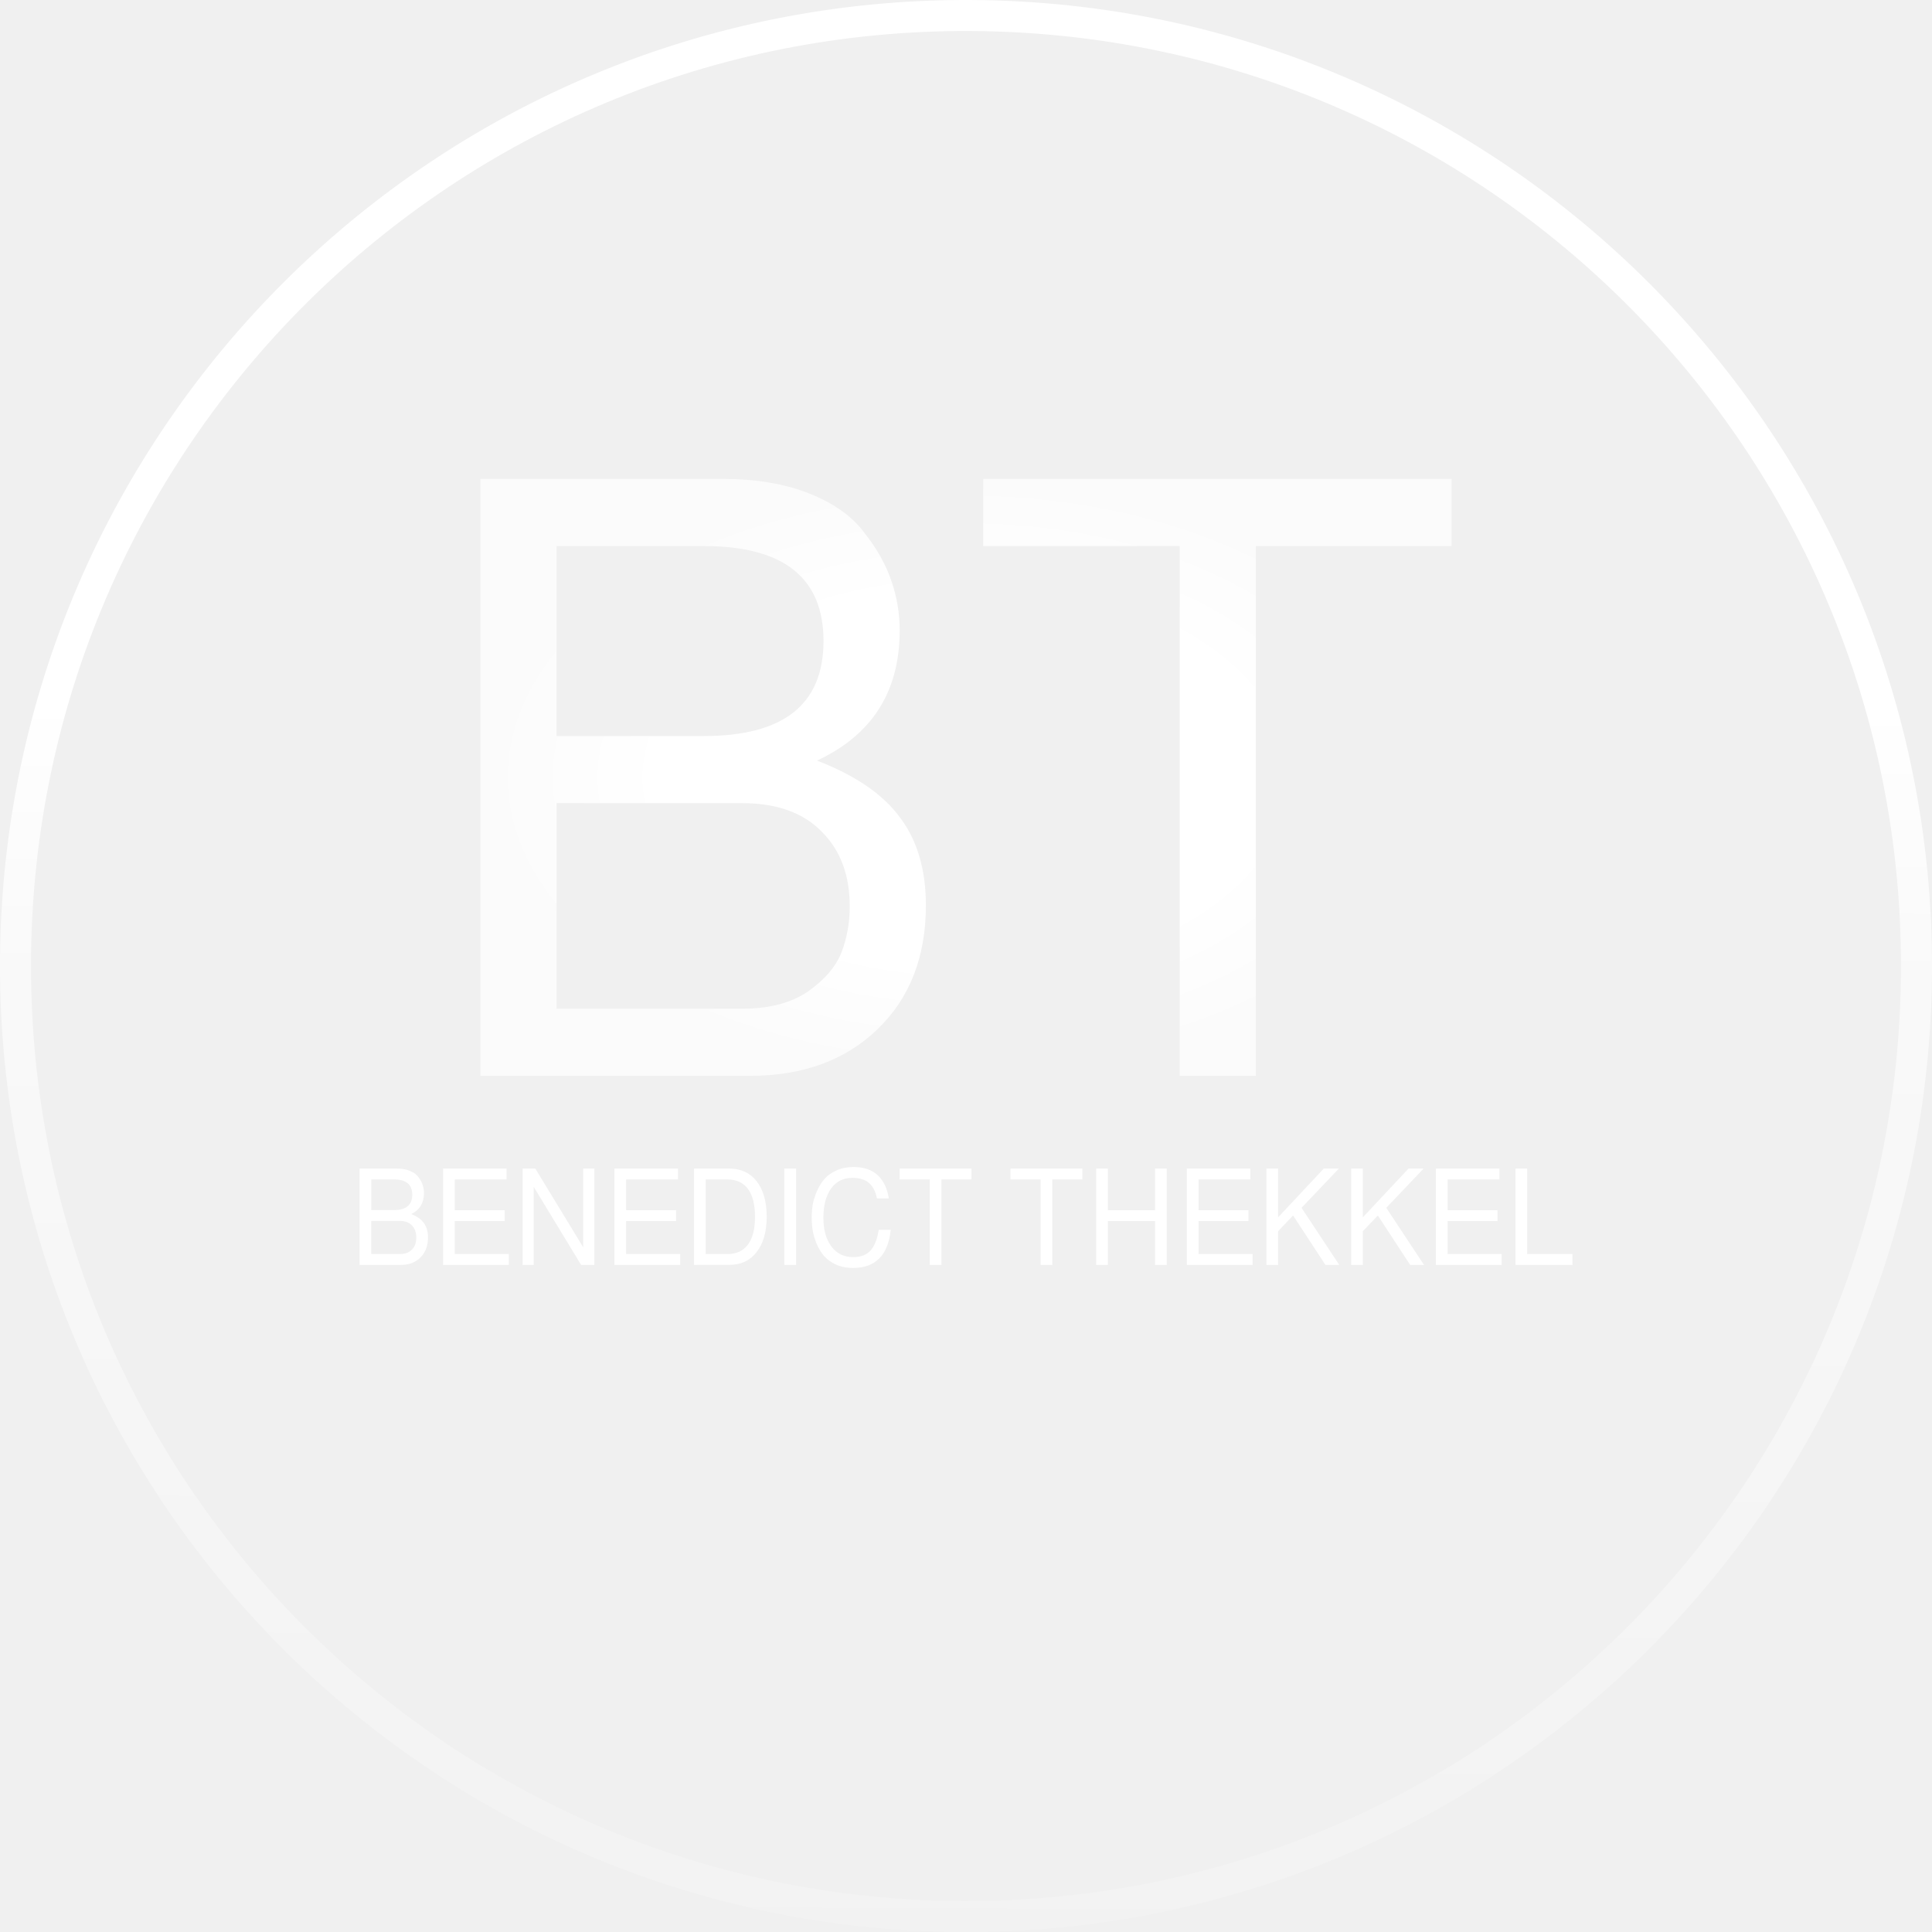
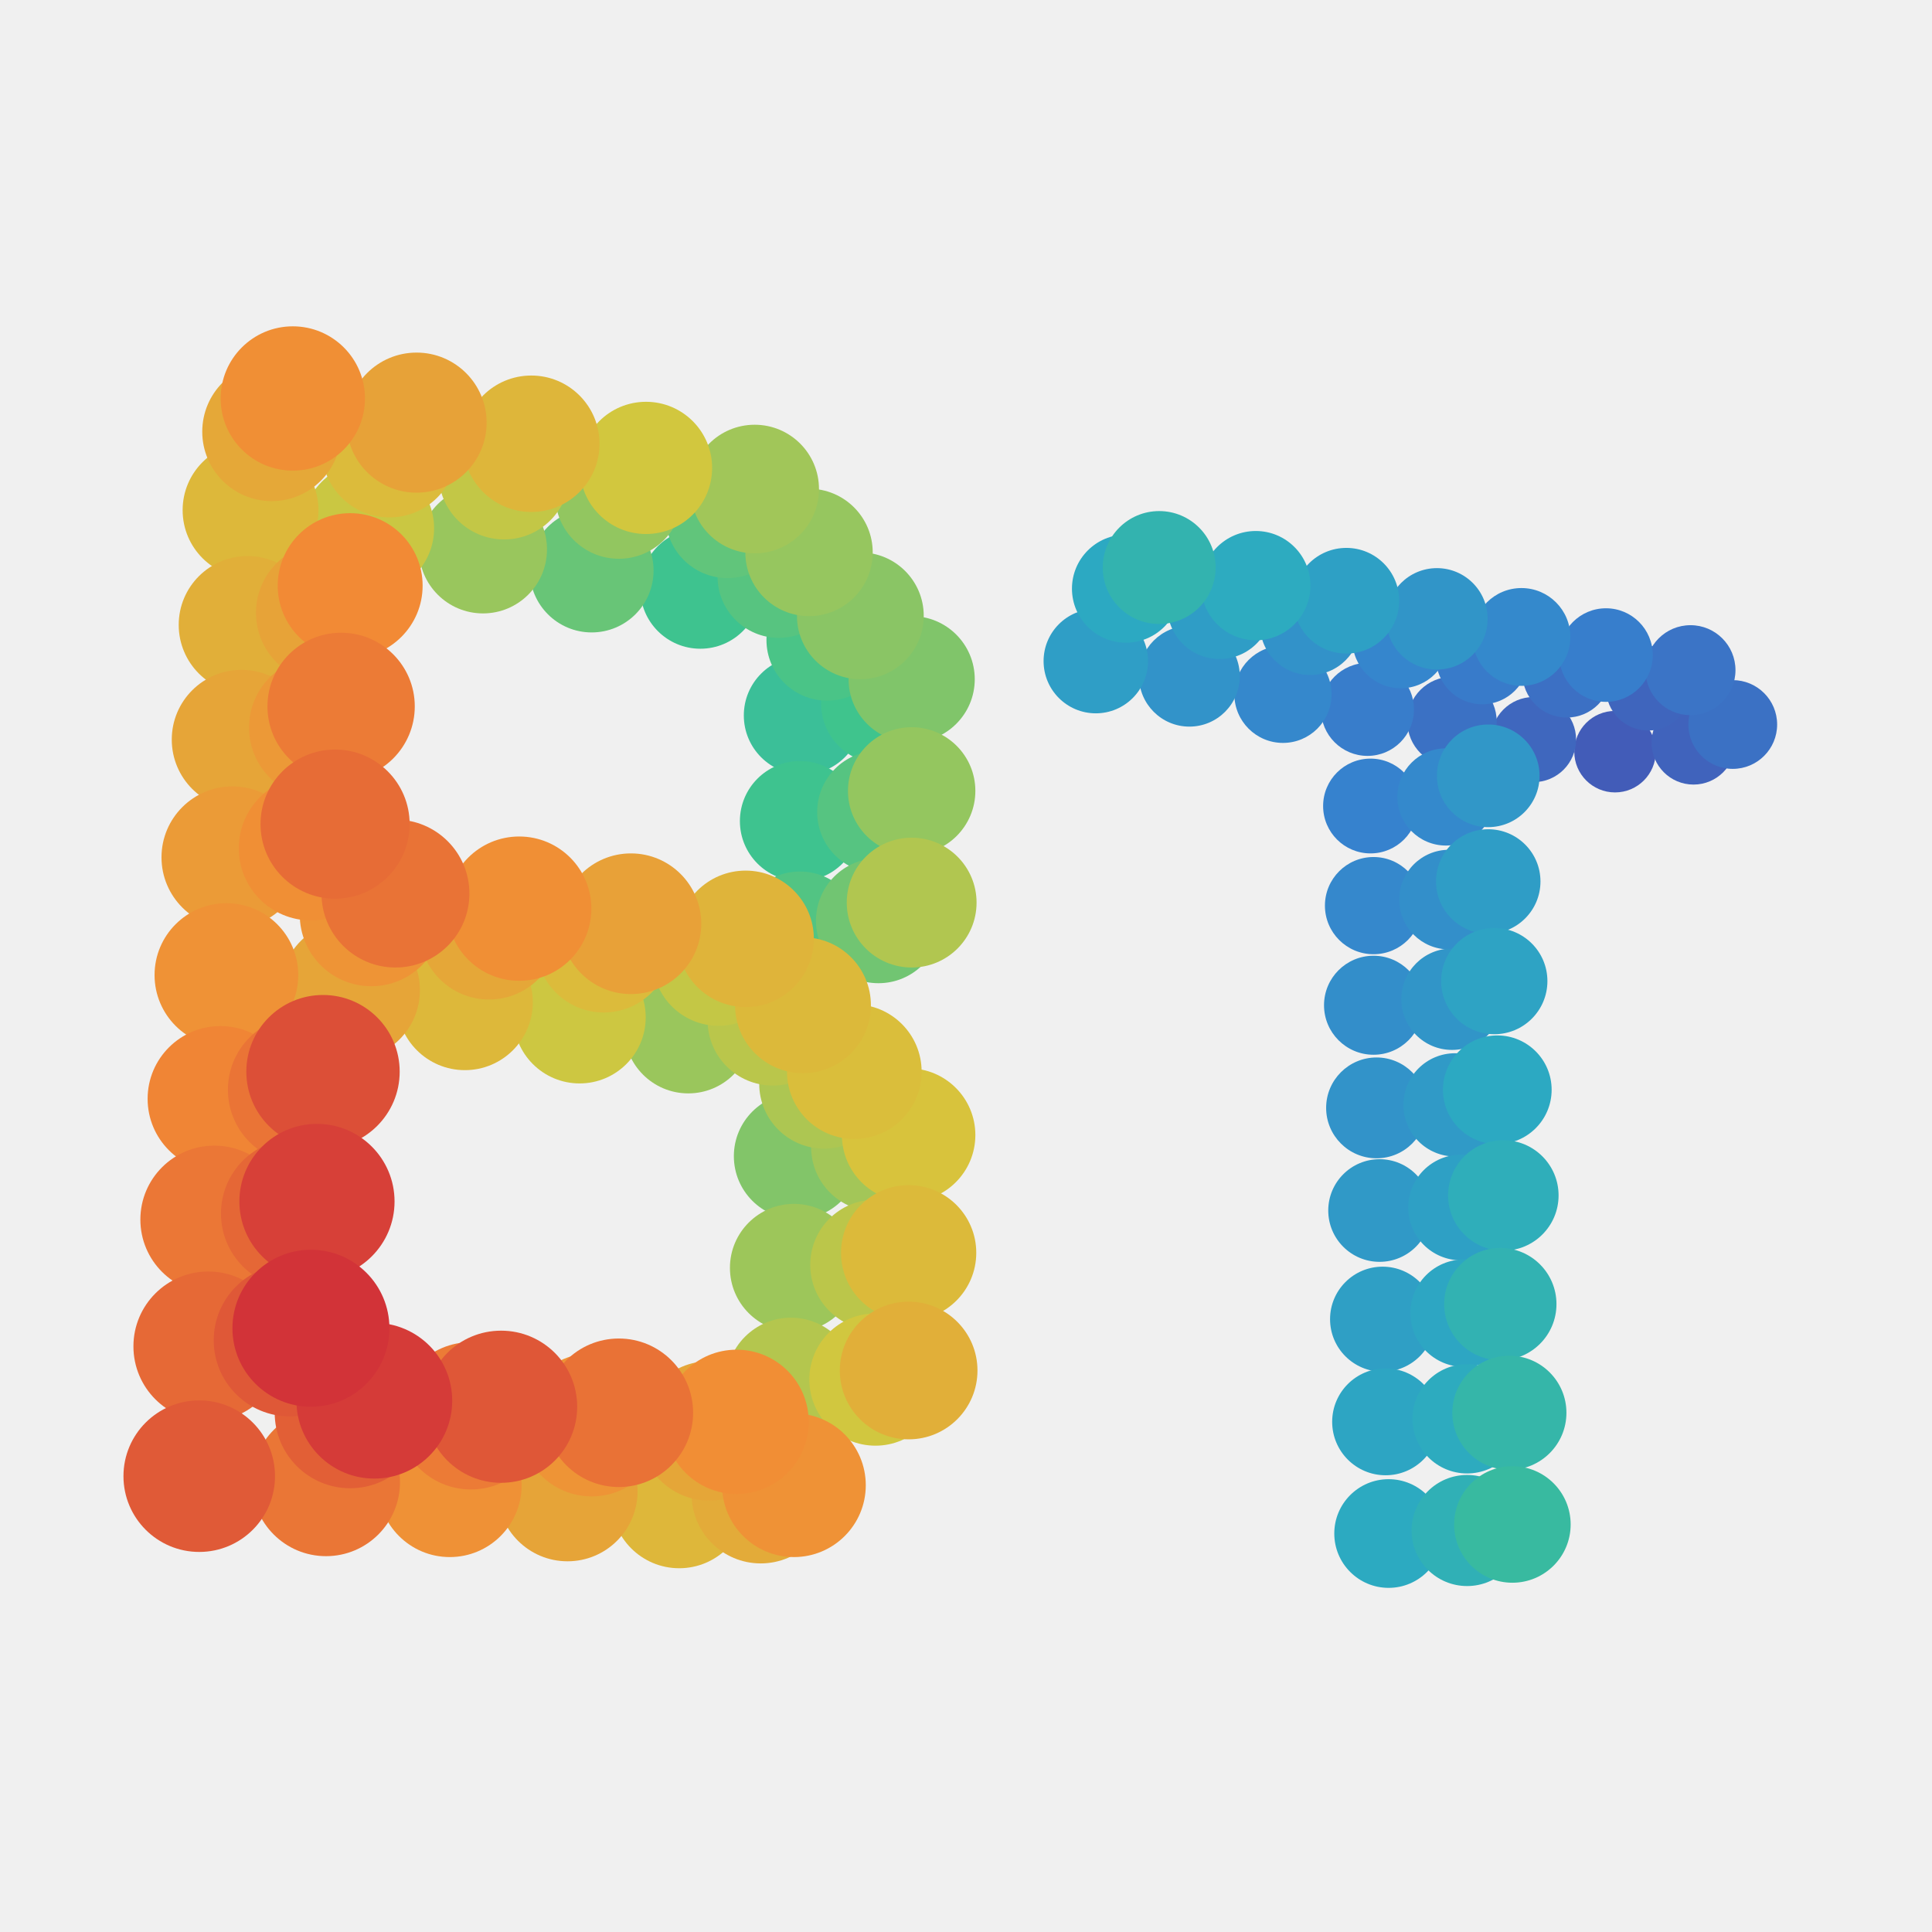
- <svg xmlns="http://www.w3.org/2000/svg" xmlns:xlink="http://www.w3.org/1999/xlink" width="81.305mm" height="81.305mm" viewBox="0 0 81.305 81.305" version="1.1" id="svg1">
-   <defs id="defs1">
-     <linearGradient id="linearGradient118">
-       <stop style="stop-color:#ffffff;stop-opacity:1;" offset="0.362" id="stop118" />
-       <stop style="stop-color:#ffffff;stop-opacity:0.631;" offset="0.496" id="stop120" />
-       <stop style="stop-color:#ffffff;stop-opacity:0.155;" offset="1" id="stop119" />
-     </linearGradient>
-     <linearGradient id="swatch34">
-       <stop style="stop-color:#eeb2b2;stop-opacity:1;" offset="0" id="stop34" />
-     </linearGradient>
-     <linearGradient id="linearGradient28">
-       <stop style="stop-color:#ffffff;stop-opacity:1;" offset="0.62" id="stop28" />
-       <stop style="stop-color:#ffffff;stop-opacity:0.726;" offset="1" id="stop30" />
-     </linearGradient>
-     <radialGradient xlink:href="#linearGradient28" id="radialGradient29" cx="50" cy="42.252" fx="50" fy="42.252" r="20.435" gradientTransform="matrix(1,0,0,0.6146714,-9.347649,6.744058)" gradientUnits="userSpaceOnUse" spreadMethod="pad" />
-     <linearGradient xlink:href="#linearGradient118" id="linearGradient119" x1="9.348" y1="50" x2="90.652" y2="50" gradientUnits="userSpaceOnUse" gradientTransform="rotate(90.25107,50,50)" />
-   </defs>
-   <g id="layer2" transform="translate(-9.347649,-9.347648)">
-     <path style="color:#000000;fill:url(#linearGradient119);stroke:none;stroke-linejoin:bevel;stroke-opacity:1;-inkscape-stroke:none" d="M 90.652,50.178 C 90.75,27.734 72.622,9.446 50.178,9.348 27.734,9.25 9.446,27.378 9.348,49.822 9.25,72.266 27.378,90.554 49.822,90.652 72.266,90.75 90.554,72.622 90.652,50.178 Z m -1.305,-0.006 C 89.252,71.911 71.566,89.443 49.828,89.347 28.089,89.252 10.557,71.566 10.653,49.828 10.748,28.089 28.434,10.557 50.172,10.653 71.911,10.748 89.443,28.434 89.347,50.172 Z" id="path52" />
+ <svg xmlns="http://www.w3.org/2000/svg" viewBox="0 0 64 64" role="img" aria-label="Benedict Thekkel">
+   <g>
+     <circle cx="53.5" cy="24.9" r="1.35" fill="#425CB8" />
+     <circle cx="56.1" cy="24.6" r="1.39" fill="#4063BC" />
+     <circle cx="54.6" cy="22.8" r="1.4" fill="#3F65BD" />
+     <circle cx="50.8" cy="24.5" r="1.41" fill="#3F67BE" />
+     <circle cx="51.9" cy="22.3" r="1.47" fill="#3C70C4" />
+     <circle cx="57.4" cy="24.0" r="1.47" fill="#3B71C4" />
+     <circle cx="48.1" cy="23.9" r="1.48" fill="#3B71C4" />
+     <circle cx="56.0" cy="22.2" r="1.49" fill="#3B74C6" />
+     <circle cx="49.1" cy="21.8" r="1.53" fill="#387BCA" />
+     <circle cx="45.3" cy="23.5" r="1.54" fill="#387DCB" />
+     <circle cx="53.2" cy="21.7" r="1.55" fill="#377ECC" />
+     <circle cx="45.4" cy="26.7" r="1.57" fill="#3682CE" />
+     <circle cx="46.4" cy="21.2" r="1.6" fill="#3586CD" />
+     <circle cx="45.5" cy="30.0" r="1.61" fill="#3588CC" />
+     <circle cx="42.5" cy="23.0" r="1.61" fill="#3588CC" />
+     <circle cx="47.9" cy="26.4" r="1.61" fill="#3489CC" />
+     <circle cx="50.4" cy="21.1" r="1.62" fill="#3489CC" />
+     <circle cx="45.5" cy="33.3" r="1.64" fill="#338ECA" />
+     <circle cx="48.0" cy="29.8" r="1.65" fill="#338FCA" />
+     <circle cx="43.4" cy="20.7" r="1.66" fill="#3292C9" />
+     <circle cx="39.4" cy="22.4" r="1.67" fill="#3293C9" />
+     <circle cx="45.6" cy="36.7" r="1.67" fill="#3293C9" />
+     <circle cx="47.6" cy="20.5" r="1.68" fill="#3195C8" />
+     <circle cx="48.1" cy="33.1" r="1.68" fill="#3195C8" />
+     <circle cx="49.3" cy="25.7" r="1.7" fill="#3197C8" />
+     <circle cx="45.7" cy="40.1" r="1.7" fill="#3099C7" />
+     <circle cx="48.2" cy="36.6" r="1.71" fill="#309AC7" />
+     <circle cx="40.4" cy="20.1" r="1.73" fill="#2F9DC6" />
+     <circle cx="49.3" cy="29.2" r="1.73" fill="#2F9DC6" />
+     <circle cx="36.3" cy="21.9" r="1.73" fill="#2F9EC6" />
+     <circle cx="45.8" cy="43.7" r="1.74" fill="#2F9FC5" />
+     <circle cx="48.4" cy="40.0" r="1.75" fill="#2EA0C5" />
+     <circle cx="44.6" cy="19.9" r="1.75" fill="#2EA0C5" />
+     <circle cx="49.5" cy="32.5" r="1.76" fill="#2EA3C4" />
+     <circle cx="45.9" cy="47.1" r="1.77" fill="#2DA5C3" />
+     <circle cx="48.5" cy="43.5" r="1.78" fill="#2DA6C3" />
+     <circle cx="37.3" cy="19.5" r="1.79" fill="#2CA9C2" />
+     <circle cx="49.6" cy="36.1" r="1.8" fill="#2CA9C2" />
+     <circle cx="46.0" cy="50.8" r="1.8" fill="#2CAAC1" />
+     <circle cx="41.6" cy="19.4" r="1.81" fill="#2DABC0" />
+     <circle cx="48.6" cy="47.0" r="1.81" fill="#2DABBF" />
+     <circle cx="49.8" cy="39.6" r="1.83" fill="#2FAEBA" />
+     <circle cx="48.6" cy="50.7" r="1.84" fill="#30B0B6" />
+     <circle cx="49.7" cy="43.2" r="1.86" fill="#32B2B2" />
+     <circle cx="38.4" cy="18.8" r="1.87" fill="#33B3AF" />
+     <circle cx="50.0" cy="46.8" r="1.89" fill="#35B6A9" />
+     <circle cx="50.1" cy="50.5" r="1.93" fill="#38BAA0" />
+     <circle cx="26.6" cy="23.7" r="1.96" fill="#3BBF98" />
+     <circle cx="23.2" cy="19.5" r="1.99" fill="#3EC38F" />
+     <circle cx="26.5" cy="27.2" r="1.99" fill="#3EC38F" />
+     <circle cx="29.2" cy="23.3" r="2.0" fill="#3FC48D" />
+     <circle cx="27.4" cy="21.2" r="2.01" fill="#4AC487" />
+     <circle cx="26.5" cy="30.9" r="2.03" fill="#52C483" />
+     <circle cx="29.1" cy="26.9" r="2.03" fill="#56C481" />
+     <circle cx="25.8" cy="19.1" r="2.03" fill="#57C480" />
+     <circle cx="24.1" cy="17.1" r="2.05" fill="#61C57B" />
+     <circle cx="19.6" cy="18.9" r="2.05" fill="#68C577" />
+     <circle cx="29.1" cy="30.5" r="2.07" fill="#71C572" />
+     <circle cx="30.2" cy="22.5" r="2.09" fill="#80C56A" />
+     <circle cx="26.4" cy="38.3" r="2.09" fill="#82C569" />
+     <circle cx="28.5" cy="20.4" r="2.1" fill="#8AC565" />
+     <circle cx="20.5" cy="16.4" r="2.11" fill="#92C660" />
+     <circle cx="30.2" cy="26.2" r="2.11" fill="#94C65F" />
+     <circle cx="26.8" cy="18.3" r="2.11" fill="#96C65F" />
+     <circle cx="16.0" cy="18.2" r="2.12" fill="#99C65D" />
+     <circle cx="22.8" cy="34.1" r="2.12" fill="#9AC65C" />
+     <circle cx="26.3" cy="42.0" r="2.12" fill="#9DC65A" />
+     <circle cx="25.0" cy="16.2" r="2.13" fill="#A1C659" />
+     <circle cx="29.0" cy="38.0" r="2.13" fill="#A3C658" />
+     <circle cx="27.3" cy="35.9" r="2.15" fill="#ADC652" />
+     <circle cx="30.2" cy="29.9" r="2.15" fill="#B1C650" />
+     <circle cx="26.2" cy="45.8" r="2.15" fill="#B4C64E" />
+     <circle cx="25.6" cy="33.8" r="2.16" fill="#BAC64B" />
+     <circle cx="29.0" cy="41.9" r="2.16" fill="#BBC64A" />
+     <circle cx="16.7" cy="15.7" r="2.17" fill="#C3C746" />
+     <circle cx="23.8" cy="31.8" r="2.18" fill="#C4C745" />
+     <circle cx="12.2" cy="17.5" r="2.18" fill="#CAC742" />
+     <circle cx="19.2" cy="33.7" r="2.19" fill="#CDC741" />
+     <circle cx="29.0" cy="45.7" r="2.19" fill="#D1C73F" />
+     <circle cx="21.4" cy="15.5" r="2.19" fill="#D2C73E" />
+     <circle cx="30.1" cy="37.6" r="2.21" fill="#D8C33C" />
+     <circle cx="28.3" cy="35.5" r="2.23" fill="#DABE3B" />
+     <circle cx="20.0" cy="31.3" r="2.24" fill="#DCBB3B" />
+     <circle cx="12.9" cy="14.9" r="2.24" fill="#DCBB3B" />
+     <circle cx="30.1" cy="41.5" r="2.24" fill="#DCBA3A" />
+     <circle cx="26.6" cy="33.3" r="2.25" fill="#DCB93A" />
+     <circle cx="8.3" cy="16.9" r="2.25" fill="#DDB83A" />
+     <circle cx="15.4" cy="33.2" r="2.25" fill="#DDB83A" />
+     <circle cx="22.5" cy="49.7" r="2.25" fill="#DEB73A" />
+     <circle cx="17.6" cy="14.7" r="2.26" fill="#DEB63A" />
+     <circle cx="24.7" cy="31.1" r="2.26" fill="#DFB43A" />
+     <circle cx="30.1" cy="45.4" r="2.28" fill="#E1AF39" />
+     <circle cx="8.2" cy="20.7" r="2.28" fill="#E1AF39" />
+     <circle cx="25.2" cy="49.5" r="2.29" fill="#E3AB39" />
+     <circle cx="9.0" cy="14.3" r="2.3" fill="#E5A838" />
+     <circle cx="16.2" cy="30.8" r="2.31" fill="#E5A738" />
+     <circle cx="23.5" cy="47.4" r="2.31" fill="#E5A638" />
+     <circle cx="11.6" cy="32.8" r="2.31" fill="#E6A538" />
+     <circle cx="8.0" cy="24.5" r="2.31" fill="#E6A538" />
+     <circle cx="18.8" cy="49.4" r="2.32" fill="#E6A438" />
+     <circle cx="10.8" cy="20.3" r="2.32" fill="#E7A338" />
+     <circle cx="13.8" cy="14.0" r="2.32" fill="#E7A238" />
+     <circle cx="20.9" cy="30.6" r="2.33" fill="#E8A138" />
+     <circle cx="7.7" cy="28.4" r="2.35" fill="#EB9B37" />
+     <circle cx="10.6" cy="24.1" r="2.35" fill="#EC9937" />
+     <circle cx="12.3" cy="30.3" r="2.37" fill="#EE9436" />
+     <circle cx="19.6" cy="47.2" r="2.37" fill="#EE9436" />
+     <circle cx="7.5" cy="32.3" r="2.38" fill="#EF9236" />
+     <circle cx="26.3" cy="49.2" r="2.38" fill="#EF9236" />
+     <circle cx="14.9" cy="49.2" r="2.38" fill="#EF9136" />
+     <circle cx="9.7" cy="13.2" r="2.39" fill="#F08F35" />
+     <circle cx="17.2" cy="30.1" r="2.39" fill="#F08F35" />
+     <circle cx="10.3" cy="28.1" r="2.39" fill="#F08F35" />
+     <circle cx="24.4" cy="47.1" r="2.39" fill="#F18E35" />
+     <circle cx="11.6" cy="19.4" r="2.4" fill="#F28A35" />
+     <circle cx="7.3" cy="36.4" r="2.41" fill="#F08535" />
+     <circle cx="11.3" cy="23.4" r="2.44" fill="#EC7B36" />
+     <circle cx="15.6" cy="46.9" r="2.44" fill="#EC7B36" />
+     <circle cx="7.1" cy="40.4" r="2.45" fill="#EB7736" />
+     <circle cx="10.8" cy="49.1" r="2.45" fill="#EA7636" />
+     <circle cx="10.0" cy="36.1" r="2.45" fill="#EA7436" />
+     <circle cx="13.1" cy="29.6" r="2.45" fill="#E97336" />
+     <circle cx="20.5" cy="46.8" r="2.46" fill="#E97236" />
+     <circle cx="11.1" cy="27.3" r="2.47" fill="#E76C36" />
+     <circle cx="6.9" cy="44.6" r="2.48" fill="#E66936" />
+     <circle cx="9.8" cy="40.2" r="2.48" fill="#E56736" />
+     <circle cx="11.6" cy="46.8" r="2.5" fill="#E25F36" />
+     <circle cx="6.6" cy="48.9" r="2.51" fill="#E05A37" />
+     <circle cx="9.6" cy="44.4" r="2.52" fill="#DF5837" />
+     <circle cx="16.6" cy="46.6" r="2.52" fill="#DF5737" />
+     <circle cx="10.7" cy="35.5" r="2.54" fill="#DC4F37" />
+     <circle cx="10.5" cy="39.8" r="2.57" fill="#D74038" />
+     <circle cx="12.4" cy="46.4" r="2.58" fill="#D53B38" />
+     <circle cx="10.3" cy="44.0" r="2.6" fill="#D23338" />
  </g>
-   <path style="-inkscape-font-specification:FreeSans;display:inline;fill:#ffffff;fill-opacity:1;stroke-width:0.452;stroke-opacity:0" d="m 18.011,52.075 q 0,0.523 -0.312,0.839 -0.312,0.317 -0.825,0.317 h -1.741 v -4.053 h 1.566 q 0.323,0 0.561,0.1 0.238,0.1 0.354,0.267 0.122,0.161 0.175,0.328 0.053,0.161 0.053,0.334 0,0.623 -0.534,0.884 0.37,0.15 0.534,0.384 0.169,0.233 0.169,0.6 z m -1.434,-1.151 q 0.772,0 0.772,-0.645 0,-0.645 -0.772,-0.645 h -0.952 v 1.29 z m 0.249,1.851 q 0.259,0 0.423,-0.117 0.164,-0.122 0.217,-0.267 0.053,-0.145 0.053,-0.311 0,-0.317 -0.18,-0.506 Q 17.159,51.38 16.825,51.38 H 15.624 v 1.395 z m 2.312,-1.39 v 1.39 h 2.275 v 0.456 h -2.767 v -4.053 h 2.672 v 0.456 h -2.18 v 1.295 H 21.238 v 0.456 z m 5.873,-2.207 v 4.053 h -0.556 l -1.995,-3.285 v 3.285 h -0.466 v -4.053 h 0.534 l 2.016,3.313 v -3.313 z m 1.339,2.207 v 1.39 h 2.275 v 0.456 h -2.767 v -4.053 h 2.672 v 0.456 h -2.18 v 1.295 h 2.1 v 0.456 z m 2.857,1.846 v -4.053 h 1.487 q 0.735,0 1.153,0.539 0.418,0.539 0.418,1.484 0,0.945 -0.423,1.49 -0.418,0.539 -1.148,0.539 z m 0.492,-0.456 h 0.91 q 0.571,0 0.868,-0.4 0.296,-0.4 0.296,-1.167 0,-0.773 -0.296,-1.173 -0.296,-0.4 -0.868,-0.4 h -0.91 z m 3.804,-3.597 v 4.053 h -0.497 v -4.053 z m 0.656,2.074 q 0,-0.278 0.042,-0.55 0.048,-0.272 0.175,-0.567 0.127,-0.295 0.312,-0.511 0.19,-0.222 0.508,-0.367 0.323,-0.145 0.725,-0.145 1.259,0 1.487,1.323 h -0.503 q -0.085,-0.434 -0.333,-0.65 -0.249,-0.217 -0.709,-0.217 -0.561,0 -0.889,0.45 -0.323,0.45 -0.323,1.229 0,0.762 0.339,1.212 0.339,0.445 0.915,0.445 0.476,0 0.73,-0.278 0.254,-0.284 0.344,-0.873 h 0.508 q -0.175,1.607 -1.587,1.607 -0.397,0 -0.714,-0.139 -0.312,-0.145 -0.503,-0.361 -0.185,-0.217 -0.312,-0.506 -0.122,-0.295 -0.169,-0.561 -0.042,-0.267 -0.042,-0.539 z m 5.46,-1.618 v 3.597 h -0.492 v -3.597 h -1.27 v -0.456 h 3.026 v 0.456 z m 4.666,0 v 3.597 h -0.492 v -3.597 h -1.27 v -0.456 h 3.026 v 0.456 z m 4.323,1.751 h -1.984 v 1.846 h -0.492 v -4.053 h 0.492 v 1.751 h 1.984 v -1.751 h 0.492 v 4.053 h -0.492 z m 1.831,0 v 1.39 h 2.275 v 0.456 h -2.767 v -4.053 h 2.672 v 0.456 h -2.18 v 1.295 h 2.1 v 0.456 z m 3.349,0.428 v 1.418 h -0.492 v -4.053 h 0.492 v 2.051 l 1.921,-2.051 h 0.635 l -1.571,1.651 1.587,2.402 h -0.582 l -1.36,-2.079 z m 3.566,0 v 1.418 h -0.492 v -4.053 h 0.492 v 2.051 l 1.921,-2.051 h 0.635 l -1.571,1.651 1.587,2.402 h -0.582 l -1.36,-2.079 z m 3.566,-0.428 v 1.39 h 2.275 v 0.456 h -2.767 v -4.053 h 2.672 v 0.456 h -2.18 v 1.295 h 2.1 v 0.456 z m 3.349,-2.207 v 3.597 h 1.905 v 0.456 h -2.397 v -4.053 z" id="text1" aria-label="BENEDICT THEKKEL" />
-   <path d="m 38.964,38.108 q 0,3.239 -2.033,5.203 -2.033,1.964 -5.376,1.964 H 20.218 V 20.154 h 10.2 q 2.102,0 3.653,0.62 1.551,0.62 2.309,1.654 0.793,0.999 1.137,2.033 0.345,0.999 0.345,2.068 0,3.859 -3.48,5.479 2.412,0.93 3.48,2.378 1.103,1.447 1.103,3.722 z m -9.339,-7.133 q 5.031,0 5.031,-3.997 0,-3.997 -5.031,-3.997 h -6.203 v 7.995 z m 1.62,11.475 q 1.689,0 2.757,-0.724 1.068,-0.758 1.413,-1.654 0.345,-0.896 0.345,-1.93 0,-1.964 -1.172,-3.136 -1.172,-1.206 -3.343,-1.206 h -7.822 v 8.649 z M 52.851,22.98 V 45.275 H 49.646 V 22.98 h -8.27 v -2.826 h 19.711 v 2.826 z" id="text2" style="-inkscape-font-specification:FreeSans;fill:url(#radialGradient29);stroke-width:1.972;stroke-opacity:0.988" aria-label="BT" />
</svg>
